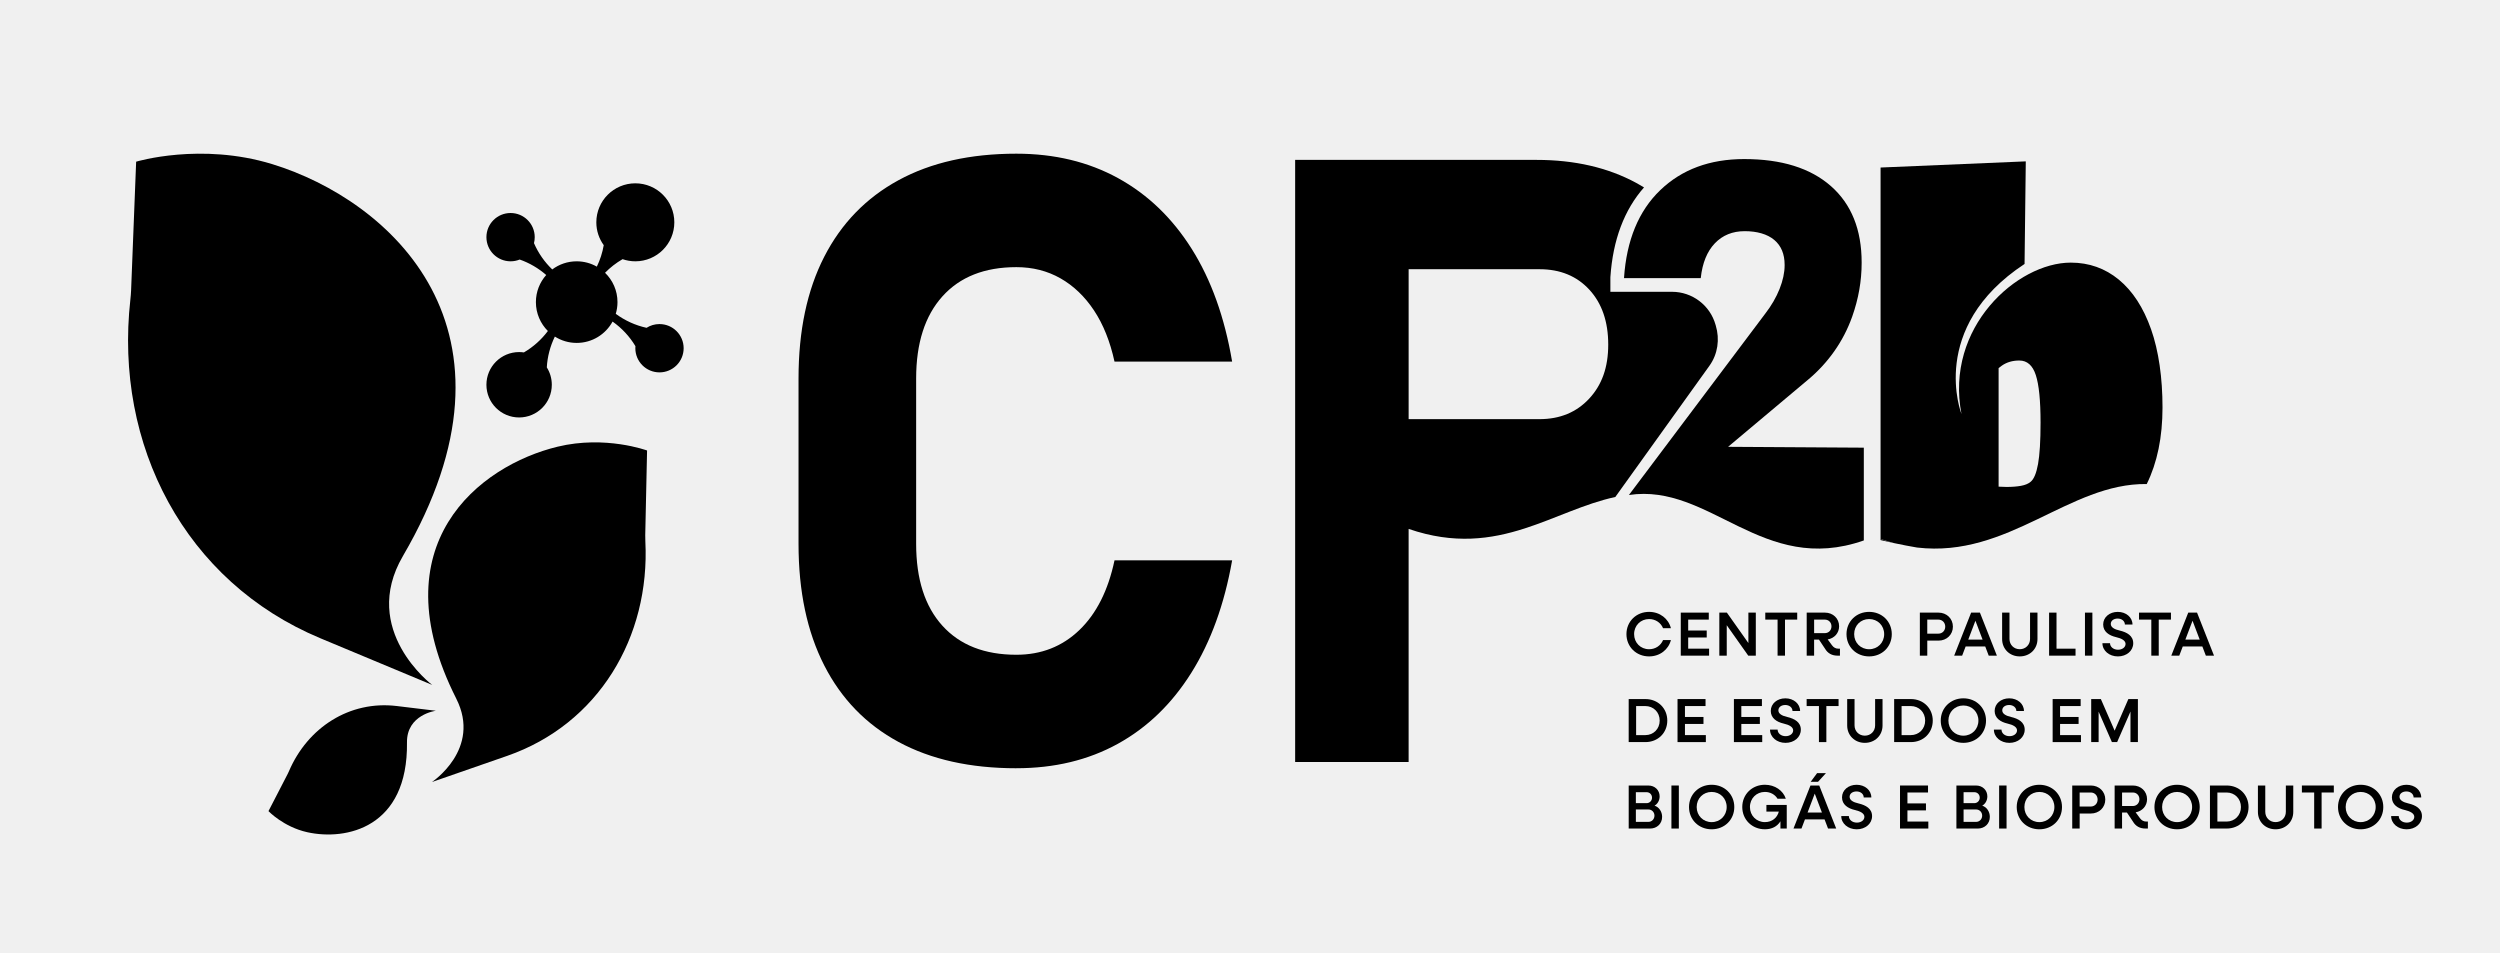
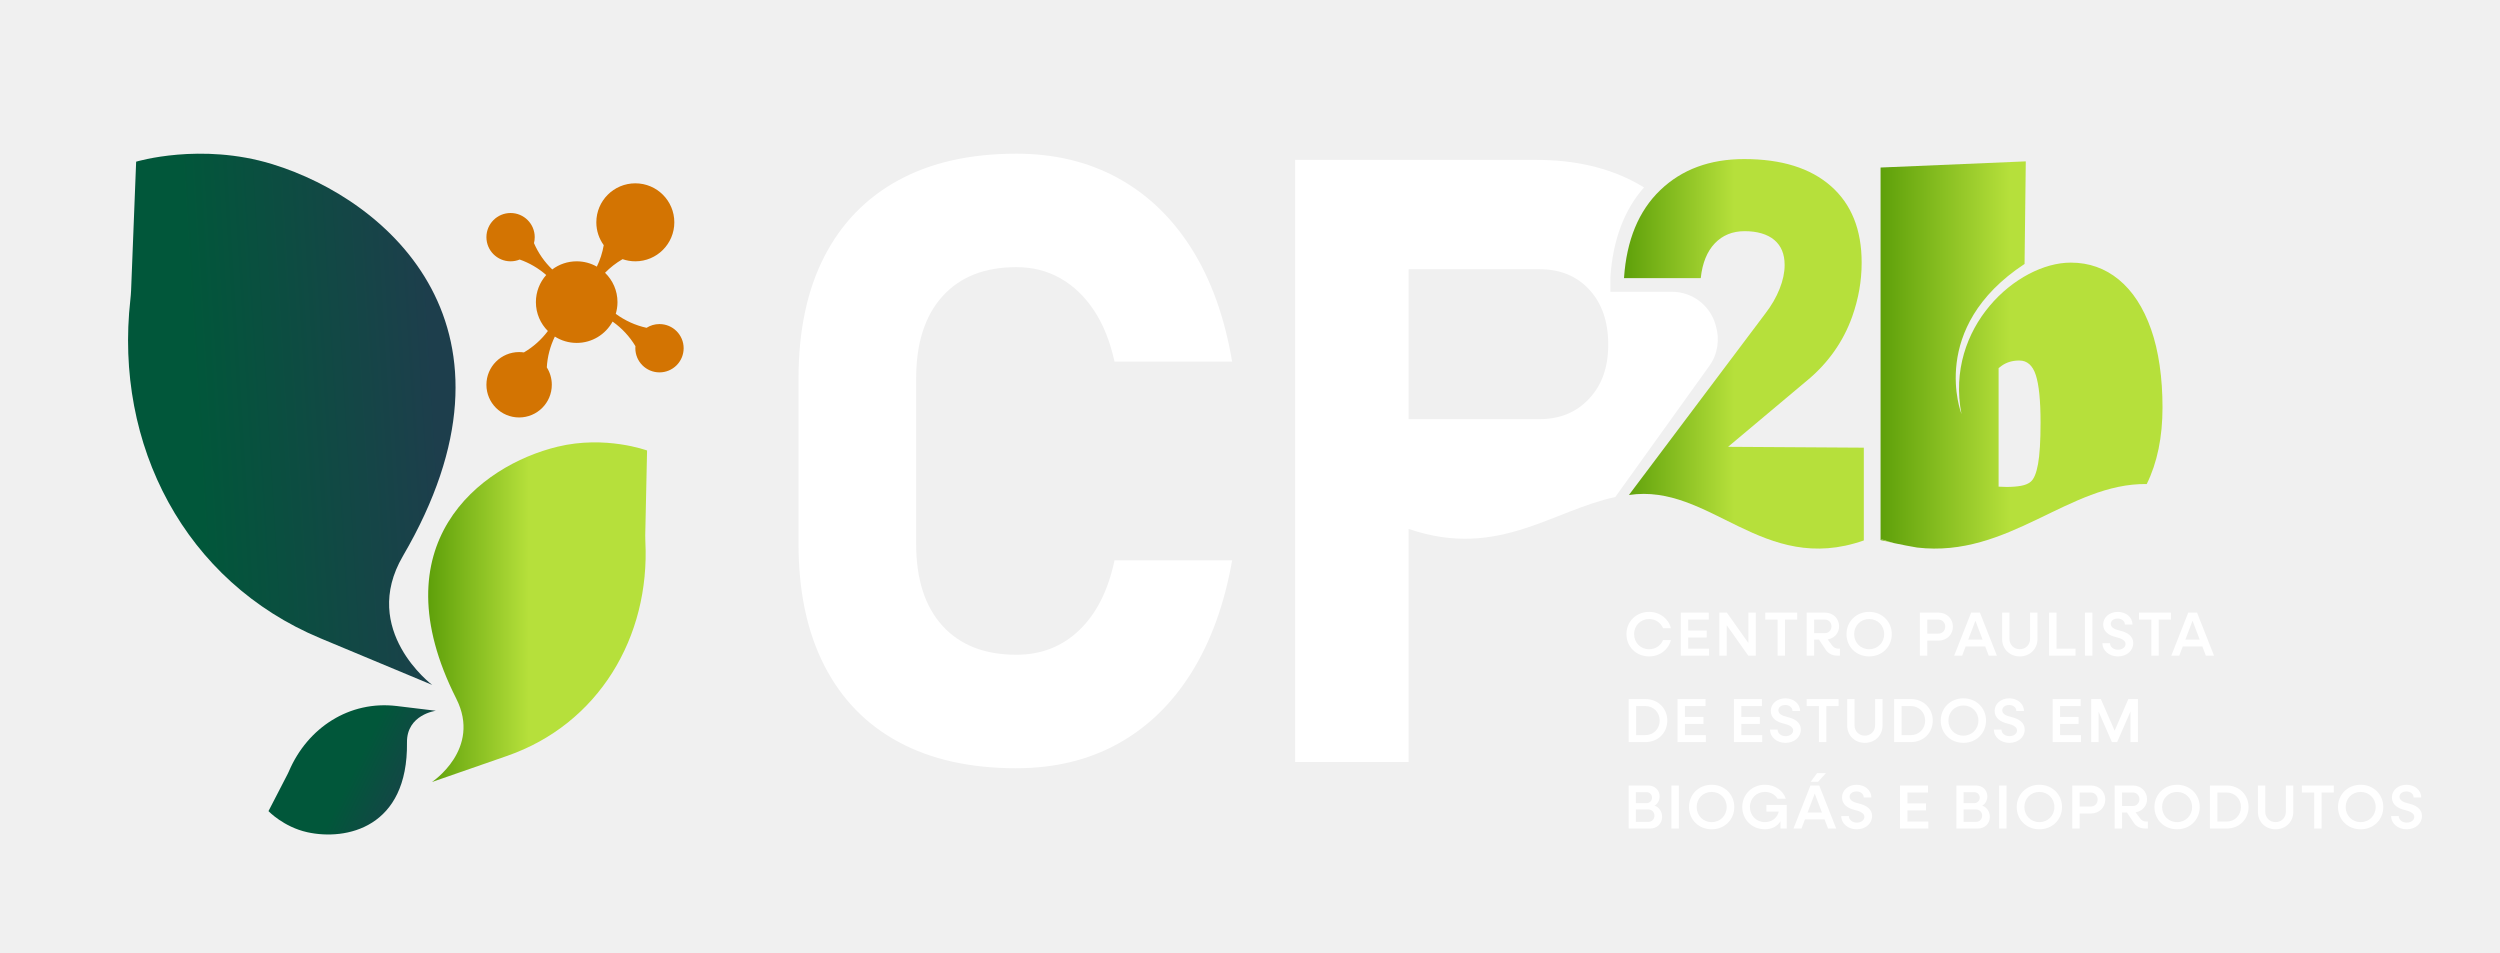
<svg xmlns="http://www.w3.org/2000/svg" xmlns:xlink="http://www.w3.org/1999/xlink" id="Camada_1" data-name="Camada 1" viewBox="0 0 1920 731.67">
  <defs>
    <linearGradient id="Gradiente_sem_nome_13" data-name="Gradiente sem nome 13" x1="1247.24" y1="271.74" x2="1431.42" y2="271.74" gradientUnits="userSpaceOnUse">
      <stop offset="0" stop-color="#5ea00a" />
      <stop offset=".46" stop-color="#b6e03b" />
    </linearGradient>
    <linearGradient id="Gradiente_sem_nome_13-2" data-name="Gradiente sem nome 13" x1="1444.28" y1="415.52" x2="1454.63" y2="415.52" xlink:href="#Gradiente_sem_nome_13" />
    <linearGradient id="Gradiente_sem_nome_13-3" data-name="Gradiente sem nome 13" x1="1444.28" y1="272.63" x2="1660.81" y2="272.63" xlink:href="#Gradiente_sem_nome_13" />
    <linearGradient id="Gradiente_sem_nome_5" data-name="Gradiente sem nome 5" x1="6286.33" y1="-10202.32" x2="6666.14" y2="-10202.32" gradientTransform="translate(4883.85 6759.26) rotate(176.52) scale(.66 -.66)" gradientUnits="userSpaceOnUse">
      <stop offset="0" stop-color="#1d3e4c" />
      <stop offset=".74" stop-color="#01573a" />
    </linearGradient>
    <linearGradient id="Gradiente_sem_nome_13-4" data-name="Gradiente sem nome 13" x1="328.83" y1="470.18" x2="496.94" y2="470.18" xlink:href="#Gradiente_sem_nome_13" />
    <linearGradient id="Gradiente_sem_nome_8" data-name="Gradiente sem nome 8" x1="5038.33" y1="-14937.73" x2="5079.33" y2="-14937.73" gradientTransform="translate(22768.08 -22080.52) rotate(-153.92) scale(2.02)" gradientUnits="userSpaceOnUse">
      <stop offset="0" stop-color="#1d3e4c" />
      <stop offset=".74" stop-color="#01573a" />
    </linearGradient>
  </defs>
-   <path class="cls-2" d="M780.57,590.02c-35.41,0-65.57-6.73-90.49-20.2-24.92-13.46-43.95-33.08-57.09-58.84-13.15-25.76-19.72-56.88-19.72-93.35v-126.9c0-36.68,6.57-67.85,19.72-93.51,13.14-25.65,32.17-45.27,57.09-58.84,24.91-13.57,55.07-20.35,90.49-20.35,29.26,0,55.29,6.26,78.08,18.76,22.79,12.51,41.66,30.64,56.61,54.39,14.95,23.75,25.28,52.59,31.01,86.51h-90.33c-3.39-15.47-8.64-28.57-15.74-39.28-7.11-10.7-15.69-18.92-25.76-24.65-10.07-5.73-21.36-8.59-33.87-8.59-24.39,0-43.31,7.47-56.77,22.42-13.47,14.95-20.2,35.99-20.2,63.13v126.9c0,27.14,6.73,48.14,20.2,62.97,13.46,14.84,32.39,22.26,56.77,22.26,19.08,0,35.19-6.31,48.34-18.92,13.15-12.61,22.15-30.48,27.04-53.59h90.33c-5.94,33.71-16.38,62.5-31.33,86.35-14.95,23.85-33.77,42.04-56.45,54.55-22.69,12.51-48.66,18.76-77.92,18.76Z" />
-   <path class="cls-5" d="M1327.17,343.15l61.7-51.79c15.17-12.73,26.83-29.2,33.49-47.86.05-.14.1-.27.15-.41,4.83-13.64,7.24-27.38,7.24-41.22v-.21c0-25.31-7.87-44.89-23.6-58.73-15.74-13.84-37.94-20.77-66.6-20.77-26.43,0-47.93,7.97-64.51,23.91-16.57,15.94-25.84,38.39-27.79,67.34v.21h58.94v-.21c1.26-11.47,4.85-20.31,10.8-26.54,5.94-6.22,13.6-9.33,22.97-9.33s17.34,2.24,22.66,6.71c5.31,4.48,7.97,10.84,7.97,19.09v.42c0,5.59-1.3,11.64-3.88,18.15-2.59,6.5-6.26,12.84-11.02,18.99l-104.68,139.26c62.33-9.38,102.59,62.25,180.4,34.9v-71.25l-104.25-.66Z" />
-   <path class="cls-2" d="M1284.1,224.1h-47.33s0-11.04,0-11.04l.02-.35c1.92-28.42,10.6-51.51,25.81-68.78-1.96-1.2-3.96-2.37-6.01-3.48-21.74-11.76-47.24-17.65-76.5-17.65h-185.42v462.44h87.15v-179.04c35.13,12.09,63.29,7.95,89.07-.34,24.05-7.73,46.02-19.06,69.66-24.17l72.31-100.8c6.42-8.95,8.03-20.35,4.85-30.88-.07-.22-.13-.45-.2-.67-4.24-14.94-17.89-25.24-33.42-25.24ZM1220.49,306.16c-9.76,10.49-22.47,15.74-38.16,15.74h-100.5v-115.14h100.5c15.9,0,28.67,5.25,38.32,15.75,9.64,10.49,14.47,24.54,14.47,42.13s-4.88,31.01-14.63,41.51Z" />
+   <path class="cls-2" d="M780.57,590.02c-35.41,0-65.57-6.73-90.49-20.2-24.92-13.46-43.95-33.08-57.09-58.84-13.15-25.76-19.72-56.88-19.72-93.35v-126.9c0-36.68,6.57-67.85,19.72-93.51,13.14-25.65,32.17-45.27,57.09-58.84,24.91-13.57,55.07-20.35,90.49-20.35,29.26,0,55.29,6.26,78.08,18.76,22.79,12.51,41.66,30.64,56.61,54.39,14.95,23.75,25.28,52.59,31.01,86.51h-90.33c-3.39-15.47-8.64-28.57-15.74-39.28-7.11-10.7-15.69-18.92-25.76-24.65-10.07-5.73-21.36-8.59-33.87-8.59-24.39,0-43.31,7.47-56.77,22.42-13.47,14.95-20.2,35.99-20.2,63.13v126.9c0,27.14,6.73,48.14,20.2,62.97,13.46,14.84,32.39,22.26,56.77,22.26,19.08,0,35.19-6.31,48.34-18.92,13.15-12.61,22.15-30.48,27.04-53.59h90.33c-5.94,33.71-16.38,62.5-31.33,86.35-14.95,23.85-33.77,42.04-56.45,54.55-22.69,12.51-48.66,18.76-77.92,18.76Z" fill="#ffffff" />
+   <path class="cls-5" d="M1327.17,343.15l61.7-51.79c15.17-12.73,26.83-29.2,33.49-47.86.05-.14.1-.27.15-.41,4.83-13.64,7.24-27.38,7.24-41.22v-.21c0-25.31-7.87-44.89-23.6-58.73-15.74-13.84-37.94-20.77-66.6-20.77-26.43,0-47.93,7.97-64.51,23.91-16.57,15.94-25.84,38.39-27.79,67.34v.21h58.94v-.21c1.26-11.47,4.85-20.31,10.8-26.54,5.94-6.22,13.6-9.33,22.97-9.33s17.34,2.24,22.66,6.71c5.31,4.48,7.97,10.84,7.97,19.09v.42c0,5.59-1.3,11.64-3.88,18.15-2.59,6.5-6.26,12.84-11.02,18.99l-104.68,139.26c62.33-9.38,102.59,62.25,180.4,34.9v-71.25l-104.25-.66Z" fill="url(#Gradiente_sem_nome_13)" />
+   <path class="cls-2" d="M1284.1,224.1h-47.33s0-11.04,0-11.04l.02-.35c1.92-28.42,10.6-51.51,25.81-68.78-1.96-1.2-3.96-2.37-6.01-3.48-21.74-11.76-47.24-17.65-76.5-17.65h-185.42v462.44h87.15v-179.04c35.13,12.09,63.29,7.95,89.07-.34,24.05-7.73,46.02-19.06,69.66-24.17l72.31-100.8c6.42-8.95,8.03-20.35,4.85-30.88-.07-.22-.13-.45-.2-.67-4.24-14.94-17.89-25.24-33.42-25.24ZM1220.49,306.16c-9.76,10.49-22.47,15.74-38.16,15.74h-100.5v-115.14h100.5c15.9,0,28.67,5.25,38.32,15.75,9.64,10.49,14.47,24.54,14.47,42.13s-4.88,31.01-14.63,41.51Z" fill="#ffffff" />
  <g>
-     <path class="cls-4" d="M1444.28,413.92v.86c3.45.82,6.9,1.6,10.35,2.34-3.39-.91-6.84-1.97-10.35-3.2Z" />
-     <path class="cls-3" d="M1555.8,123.93l-111.52,4.73v285.25c3.51,1.23,6.96,2.29,10.35,3.2,5.92,1.27,11.82,2.4,17.71,3.41h.01c70.32,8.24,116.61-49.62,176.35-48.78,8.07-16.41,12.11-36.01,12.11-58.78s-2.94-43.53-8.81-60.15c-5.87-16.61-14.11-29.28-24.7-38.02-10.6-8.73-22.92-13.1-36.95-13.1-41.18,0-96.84,49.68-83.93,116.31,0,0-26.08-66.26,48.44-115.28l.94-78.79ZM1565.22,356.35c-1.29,7.16-3.22,11.75-5.8,13.75-1.72,1.44-4.16,2.44-7.3,3.01-3.16.58-6.87.86-11.17.86-2.03,0-4.03-.07-6.02-.22v-91.04c.96-.78,1.82-1.44,2.58-1.96,3.72-2.58,8.17-3.87,13.32-3.87,6.02,0,10.24,3.72,12.67,11.17,2.43,7.45,3.65,19.62,3.65,36.51,0,14.04-.65,24.64-1.93,31.79Z" />
+     <path class="cls-4" d="M1444.28,413.92v.86c3.45.82,6.9,1.6,10.35,2.34-3.39-.91-6.84-1.97-10.35-3.2Z" fill="url(#Gradiente_sem_nome_13-2)" />
+     <path class="cls-3" d="M1555.8,123.93l-111.52,4.73v285.25c3.51,1.23,6.96,2.29,10.35,3.2,5.92,1.27,11.82,2.4,17.71,3.41h.01c70.32,8.24,116.61-49.62,176.35-48.78,8.07-16.41,12.11-36.01,12.11-58.78s-2.94-43.53-8.81-60.15c-5.87-16.61-14.11-29.28-24.7-38.02-10.6-8.73-22.92-13.1-36.95-13.1-41.18,0-96.84,49.68-83.93,116.31,0,0-26.08-66.26,48.44-115.28l.94-78.79ZM1565.22,356.35c-1.29,7.16-3.22,11.75-5.8,13.75-1.72,1.44-4.16,2.44-7.3,3.01-3.16.58-6.87.86-11.17.86-2.03,0-4.03-.07-6.02-.22v-91.04c.96-.78,1.82-1.44,2.58-1.96,3.72-2.58,8.17-3.87,13.32-3.87,6.02,0,10.24,3.72,12.67,11.17,2.43,7.45,3.65,19.62,3.65,36.51,0,14.04-.65,24.64-1.93,31.79Z" fill="url(#Gradiente_sem_nome_13-3)" />
  </g>
  <g>
-     <path class="cls-2" d="M1249.11,487.02c0-9.72,7.52-17.1,17.39-17.1,8.29,0,14.9,5.22,16.76,12.55h-6.03c-1.72-4.21-5.8-7.04-10.73-7.04-6.51,0-11.5,4.98-11.5,11.59s4.98,11.59,11.5,11.59c4.93,0,9-2.83,10.73-7.04h6.03c-1.87,7.33-8.48,12.55-16.76,12.55-9.87,0-17.39-7.38-17.39-17.1Z" />
-     <path class="cls-2" d="M1312.58,498.18v5.36h-21.75v-33.05h21.51v5.37h-15.81v8.38h14.23v5.36h-14.23v8.57h16.05Z" />
-     <path class="cls-2" d="M1348.46,470.49v33.05h-5.8l-16.52-23.37v23.37h-5.7v-33.05h5.8l16.52,23.37v-23.37h5.7Z" />
-     <path class="cls-2" d="M1380.27,475.86h-9.39v27.68h-5.7v-27.68h-9.44v-5.37h24.52v5.37Z" />
-     <path class="cls-2" d="M1413.08,498.18v5.36h-1.87c-4.31,0-7.52-1.82-9.58-5.32l-4.65-6.99h-3.74v12.31h-5.7v-33.05h14.03c6.18,0,10.87,4.5,10.87,10.49,0,5.22-3.69,9.24-8.77,10.11l3.35,4.55c1.2,1.63,2.83,2.54,4.79,2.54h1.25ZM1393.25,486.25h8.24c2.92,0,5.08-2.25,5.08-5.22s-2.16-5.17-5.08-5.17h-8.24v10.39Z" />
-     <path class="cls-2" d="M1418.11,487.02c0-9.72,7.52-17.1,17.39-17.1s17.39,7.38,17.39,17.1-7.47,17.1-17.39,17.1-17.39-7.38-17.39-17.1ZM1447.04,487.02c0-6.61-4.98-11.59-11.54-11.59s-11.5,4.98-11.5,11.59,4.98,11.59,11.5,11.59,11.54-4.98,11.54-11.59Z" />
-     <path class="cls-2" d="M1499.83,481.27c0,6.13-4.79,10.73-11.06,10.73h-8.62v11.54h-5.7v-33.05h14.32c6.27,0,11.06,4.6,11.06,10.78ZM1493.94,481.27c0-3.11-2.25-5.41-5.27-5.41h-8.53v10.78h8.53c3.02,0,5.27-2.3,5.27-5.36Z" />
-     <path class="cls-2" d="M1524.65,496.5h-15.04l-2.68,7.04h-6.13l13.03-33.05h6.75l13.03,33.05h-6.27l-2.68-7.04ZM1522.63,491.23l-5.51-14.51-5.51,14.51h11.02Z" />
-     <path class="cls-2" d="M1537.63,490.8v-20.31h5.65v20.21c0,4.5,3.4,7.9,7.9,7.9s7.9-3.4,7.9-7.9v-20.21h5.7v20.31c0,7.62-5.84,13.32-13.6,13.32s-13.55-5.7-13.55-13.32Z" />
-     <path class="cls-2" d="M1594.01,498.18v5.36h-20.31v-33.05h5.7v27.69h14.61Z" />
-     <path class="cls-2" d="M1601.25,470.49h5.7v33.05h-5.7v-33.05Z" />
-     <path class="cls-2" d="M1614.66,493.96h5.84c0,2.87,2.68,5.03,6.13,5.03,3.26,0,5.8-1.87,5.8-4.45s-3.02-4.26-7.28-5.22c-5.41-1.25-9.91-4.17-9.91-9.72s4.84-9.67,11.21-9.67,11.3,4.17,11.3,9.72h-5.84c0-2.63-2.39-4.6-5.51-4.6s-5.32,1.68-5.32,4.12c0,2.59,2.73,4.17,6.8,5.08,5.65,1.34,10.44,3.98,10.44,9.77s-5.12,10.11-11.78,10.11-11.88-4.41-11.88-10.15Z" />
-     <path class="cls-2" d="M1667.3,475.86h-9.39v27.68h-5.7v-27.68h-9.44v-5.37h24.52v5.37Z" />
-     <path class="cls-2" d="M1691.4,496.5h-15.04l-2.68,7.04h-6.13l13.03-33.05h6.75l13.03,33.05h-6.27l-2.68-7.04ZM1689.38,491.23l-5.51-14.51-5.51,14.51h11.02Z" />
-     <path class="cls-2" d="M1280.48,553.41c0,9.44-7.18,16.52-16.81,16.52h-12.84v-33.05h12.84c9.63,0,16.81,7.09,16.81,16.53ZM1274.64,553.41c0-6.37-4.74-11.16-11.06-11.16h-7.04v22.32h7.04c6.32,0,11.06-4.79,11.06-11.16Z" />
-     <path class="cls-2" d="M1310.09,564.57v5.36h-21.75v-33.05h21.51v5.37h-15.81v8.38h14.23v5.36h-14.23v8.57h16.05Z" />
-     <path class="cls-2" d="M1353.39,564.57v5.36h-21.75v-33.05h21.51v5.37h-15.81v8.38h14.23v5.36h-14.23v8.57h16.05Z" />
-     <path class="cls-2" d="M1359.38,560.35h5.84c0,2.87,2.68,5.03,6.13,5.03,3.26,0,5.8-1.87,5.8-4.45s-3.02-4.26-7.28-5.22c-5.41-1.25-9.91-4.17-9.91-9.72s4.84-9.67,11.21-9.67,11.3,4.17,11.3,9.72h-5.84c0-2.63-2.39-4.6-5.51-4.6s-5.32,1.68-5.32,4.12c0,2.59,2.73,4.17,6.8,5.08,5.65,1.34,10.44,3.98,10.44,9.77s-5.12,10.11-11.78,10.11-11.88-4.41-11.88-10.15Z" />
-     <path class="cls-2" d="M1412.03,542.25h-9.39v27.68h-5.7v-27.68h-9.44v-5.37h24.52v5.37Z" />
-     <path class="cls-2" d="M1418.64,557.19v-20.31h5.65v20.21c0,4.5,3.4,7.9,7.9,7.9s7.9-3.4,7.9-7.9v-20.21h5.7v20.31c0,7.62-5.84,13.32-13.6,13.32s-13.55-5.7-13.55-13.32Z" />
-     <path class="cls-2" d="M1484.36,553.41c0,9.44-7.18,16.52-16.81,16.52h-12.84v-33.05h12.84c9.63,0,16.81,7.09,16.81,16.53ZM1478.52,553.41c0-6.37-4.74-11.16-11.06-11.16h-7.04v22.32h7.04c6.32,0,11.06-4.79,11.06-11.16Z" />
-     <path class="cls-2" d="M1490.49,553.41c0-9.72,7.52-17.1,17.39-17.1s17.39,7.38,17.39,17.1-7.47,17.1-17.39,17.1-17.39-7.38-17.39-17.1ZM1519.42,553.41c0-6.61-4.98-11.59-11.54-11.59s-11.5,4.98-11.5,11.59,4.98,11.59,11.5,11.59,11.54-4.98,11.54-11.59Z" />
-     <path class="cls-2" d="M1531.31,560.35h5.84c0,2.87,2.68,5.03,6.13,5.03,3.26,0,5.8-1.87,5.8-4.45s-3.02-4.26-7.28-5.22c-5.41-1.25-9.91-4.17-9.91-9.72s4.84-9.67,11.21-9.67,11.3,4.17,11.3,9.72h-5.84c0-2.63-2.39-4.6-5.51-4.6s-5.32,1.68-5.32,4.12c0,2.59,2.73,4.17,6.8,5.08,5.65,1.34,10.44,3.98,10.44,9.77s-5.12,10.11-11.78,10.11-11.88-4.41-11.88-10.15Z" />
-     <path class="cls-2" d="M1598.18,564.57v5.36h-21.75v-33.05h21.51v5.37h-15.81v8.38h14.23v5.36h-14.23v8.57h16.05Z" />
-     <path class="cls-2" d="M1641.91,536.88v33.05h-5.7v-23.47l-10.25,23.47h-4.02l-10.2-23.37v23.37h-5.7v-33.05h7.42l10.58,24.28,10.54-24.28h7.33Z" />
-     <path class="cls-2" d="M1276.51,627.37c0,5.22-3.98,8.96-9.24,8.96h-16.43v-33.05h15.14c4.89,0,8.62,3.54,8.62,8.33,0,3.16-1.63,5.89-3.93,7.14,3.45,1.05,5.84,4.6,5.84,8.62ZM1256.34,608.4v8.43h8.24c2.3,0,4.17-1.82,4.17-4.21s-1.77-4.22-4.17-4.22h-8.24ZM1270.62,626.41c0-2.68-2.01-4.74-4.69-4.74h-9.58v9.53h9.58c2.68,0,4.69-2.11,4.69-4.79Z" />
-     <path class="cls-2" d="M1283.65,603.27h5.7v33.05h-5.7v-33.05Z" />
-     <path class="cls-2" d="M1297.16,619.8c0-9.72,7.52-17.1,17.39-17.1s17.39,7.38,17.39,17.1-7.47,17.1-17.39,17.1-17.39-7.38-17.39-17.1ZM1326.09,619.8c0-6.61-4.98-11.59-11.54-11.59s-11.5,4.98-11.5,11.59,4.98,11.59,11.5,11.59,11.54-4.98,11.54-11.59Z" />
-     <path class="cls-2" d="M1372.22,618.17v18.15h-4.84v-5.56c-2.49,3.98-6.61,6.13-11.93,6.13-9.87,0-17.39-7.38-17.39-17.1s7.52-17.1,17.39-17.1c7.66,0,14.03,4.45,16.05,10.73h-6.37c-1.87-3.16-5.41-5.22-9.68-5.22-6.51,0-11.5,4.98-11.5,11.59s4.98,11.59,11.5,11.59c5.46,0,9.48-3.3,10.68-8.09h-9.53v-5.12h15.61Z" />
-     <path class="cls-2" d="M1401.25,629.28h-15.04l-2.68,7.04h-6.13l13.03-33.05h6.75l13.03,33.05h-6.27l-2.68-7.04ZM1399.24,624.01l-5.51-14.51-5.51,14.51h11.02ZM1396.27,600.4h-5.65l4.89-6.61h6.8l-6.04,6.61Z" />
-     <path class="cls-2" d="M1414.09,626.74h5.84c0,2.87,2.68,5.03,6.13,5.03,3.26,0,5.8-1.87,5.8-4.45s-3.02-4.26-7.28-5.22c-5.41-1.25-9.91-4.17-9.91-9.72s4.84-9.67,11.21-9.67,11.3,4.17,11.3,9.72h-5.84c0-2.63-2.39-4.6-5.51-4.6s-5.32,1.68-5.32,4.12c0,2.59,2.73,4.17,6.8,5.08,5.65,1.34,10.44,3.98,10.44,9.77s-5.12,10.11-11.78,10.11-11.88-4.41-11.88-10.15Z" />
-     <path class="cls-2" d="M1480.96,630.96v5.36h-21.75v-33.05h21.51v5.37h-15.81v8.38h14.23v5.36h-14.23v8.57h16.05Z" />
-     <path class="cls-2" d="M1528.19,627.37c0,5.22-3.98,8.96-9.24,8.96h-16.43v-33.05h15.14c4.89,0,8.62,3.54,8.62,8.33,0,3.16-1.63,5.89-3.93,7.14,3.45,1.05,5.84,4.6,5.84,8.62ZM1508.03,608.4v8.43h8.24c2.3,0,4.17-1.82,4.17-4.21s-1.77-4.22-4.17-4.22h-8.24ZM1522.3,626.41c0-2.68-2.01-4.74-4.69-4.74h-9.58v9.53h9.58c2.68,0,4.69-2.11,4.69-4.79Z" />
-     <path class="cls-2" d="M1535.33,603.27h5.7v33.05h-5.7v-33.05Z" />
-     <path class="cls-2" d="M1548.84,619.8c0-9.72,7.52-17.1,17.39-17.1s17.39,7.38,17.39,17.1-7.47,17.1-17.39,17.1-17.39-7.38-17.39-17.1ZM1577.77,619.8c0-6.61-4.98-11.59-11.54-11.59s-11.5,4.98-11.5,11.59,4.98,11.59,11.5,11.59,11.54-4.98,11.54-11.59Z" />
-     <path class="cls-2" d="M1616.86,614.05c0,6.13-4.79,10.73-11.06,10.73h-8.62v11.54h-5.7v-33.05h14.32c6.27,0,11.06,4.6,11.06,10.78ZM1610.97,614.05c0-3.11-2.25-5.41-5.27-5.41h-8.53v10.78h8.53c3.02,0,5.27-2.3,5.27-5.36Z" />
-     <path class="cls-2" d="M1649.58,630.96v5.36h-1.87c-4.31,0-7.52-1.82-9.58-5.32l-4.65-6.99h-3.74v12.31h-5.7v-33.05h14.03c6.18,0,10.87,4.5,10.87,10.49,0,5.22-3.69,9.24-8.77,10.11l3.35,4.55c1.2,1.63,2.83,2.54,4.79,2.54h1.25ZM1629.75,619.03h8.24c2.92,0,5.08-2.25,5.08-5.22s-2.16-5.17-5.08-5.17h-8.24v10.39Z" />
-     <path class="cls-2" d="M1654.61,619.8c0-9.72,7.52-17.1,17.39-17.1s17.39,7.38,17.39,17.1-7.47,17.1-17.39,17.1-17.39-7.38-17.39-17.1ZM1683.54,619.8c0-6.61-4.98-11.59-11.54-11.59s-11.5,4.98-11.5,11.59,4.98,11.59,11.5,11.59,11.54-4.98,11.54-11.59Z" />
-     <path class="cls-2" d="M1726.89,619.8c0,9.44-7.18,16.52-16.81,16.52h-12.84v-33.05h12.84c9.63,0,16.81,7.09,16.81,16.53ZM1721.05,619.8c0-6.37-4.74-11.16-11.06-11.16h-7.04v22.32h7.04c6.32,0,11.06-4.79,11.06-11.16Z" />
-     <path class="cls-2" d="M1734.08,623.58v-20.31h5.65v20.21c0,4.5,3.4,7.9,7.9,7.9s7.9-3.4,7.9-7.9v-20.21h5.7v20.31c0,7.62-5.84,13.32-13.6,13.32s-13.55-5.7-13.55-13.32Z" />
-     <path class="cls-2" d="M1792.38,608.64h-9.39v27.68h-5.7v-27.68h-9.44v-5.37h24.52v5.37Z" />
-     <path class="cls-2" d="M1795.59,619.8c0-9.72,7.52-17.1,17.39-17.1s17.39,7.38,17.39,17.1-7.47,17.1-17.39,17.1-17.39-7.38-17.39-17.1ZM1824.52,619.8c0-6.61-4.98-11.59-11.54-11.59s-11.5,4.98-11.5,11.59,4.98,11.59,11.5,11.59,11.54-4.98,11.54-11.59Z" />
-     <path class="cls-2" d="M1836.4,626.74h5.84c0,2.87,2.68,5.03,6.13,5.03,3.26,0,5.8-1.87,5.8-4.45s-3.02-4.26-7.28-5.22c-5.41-1.25-9.91-4.17-9.91-9.72s4.84-9.67,11.21-9.67,11.3,4.17,11.3,9.72h-5.84c0-2.63-2.39-4.6-5.51-4.6s-5.32,1.68-5.32,4.12c0,2.59,2.73,4.17,6.8,5.08,5.65,1.34,10.44,3.98,10.44,9.77s-5.12,10.11-11.78,10.11-11.88-4.41-11.88-10.15Z" />
+     <path class="cls-2" d="M1249.11,487.02c0-9.72,7.52-17.1,17.39-17.1,8.29,0,14.9,5.22,16.76,12.55h-6.03c-1.72-4.21-5.8-7.04-10.73-7.04-6.51,0-11.5,4.98-11.5,11.59s4.98,11.59,11.5,11.59c4.93,0,9-2.83,10.73-7.04h6.03c-1.87,7.33-8.48,12.55-16.76,12.55-9.87,0-17.39-7.38-17.39-17.1Z" fill="#ffffff" />
+     <path class="cls-2" d="M1312.58,498.18v5.36h-21.75v-33.05h21.51v5.37h-15.81v8.38h14.23v5.36h-14.23v8.57h16.05Z" fill="#ffffff" />
+     <path class="cls-2" d="M1348.46,470.49v33.05h-5.8l-16.52-23.37v23.37h-5.7v-33.05h5.8l16.52,23.37v-23.37h5.7Z" fill="#ffffff" />
+     <path class="cls-2" d="M1380.27,475.86h-9.39v27.68h-5.7v-27.68h-9.44v-5.37h24.52v5.37Z" fill="#ffffff" />
+     <path class="cls-2" d="M1413.08,498.18v5.36h-1.87c-4.31,0-7.52-1.82-9.58-5.32l-4.65-6.99h-3.74v12.31h-5.7v-33.05h14.03c6.18,0,10.87,4.5,10.87,10.49,0,5.22-3.69,9.24-8.77,10.11l3.35,4.55c1.2,1.63,2.83,2.54,4.79,2.54h1.25ZM1393.25,486.25h8.24c2.92,0,5.08-2.25,5.08-5.22s-2.16-5.17-5.08-5.17h-8.24v10.39Z" fill="#ffffff" />
+     <path class="cls-2" d="M1418.11,487.02c0-9.72,7.52-17.1,17.39-17.1s17.39,7.38,17.39,17.1-7.47,17.1-17.39,17.1-17.39-7.38-17.39-17.1ZM1447.04,487.02c0-6.61-4.98-11.59-11.54-11.59s-11.5,4.98-11.5,11.59,4.98,11.59,11.5,11.59,11.54-4.98,11.54-11.59Z" fill="#ffffff" />
+     <path class="cls-2" d="M1499.83,481.27c0,6.13-4.79,10.73-11.06,10.73h-8.62v11.54h-5.7v-33.05h14.32c6.27,0,11.06,4.6,11.06,10.78ZM1493.94,481.27c0-3.11-2.25-5.41-5.27-5.41h-8.53v10.78h8.53c3.02,0,5.27-2.3,5.27-5.36Z" fill="#ffffff" />
+     <path class="cls-2" d="M1524.65,496.5h-15.04l-2.68,7.04h-6.13l13.03-33.05h6.75l13.03,33.05h-6.27l-2.68-7.04ZM1522.63,491.23l-5.51-14.51-5.51,14.51h11.02Z" fill="#ffffff" />
+     <path class="cls-2" d="M1537.63,490.8v-20.31h5.65v20.21c0,4.5,3.4,7.9,7.9,7.9s7.9-3.4,7.9-7.9v-20.21h5.7v20.31c0,7.62-5.84,13.32-13.6,13.32s-13.55-5.7-13.55-13.32Z" fill="#ffffff" />
+     <path class="cls-2" d="M1594.01,498.18v5.36h-20.31v-33.05h5.7v27.69h14.61Z" fill="#ffffff" />
+     <path class="cls-2" d="M1601.25,470.49h5.7v33.05h-5.7v-33.05Z" fill="#ffffff" />
+     <path class="cls-2" d="M1614.66,493.96h5.84c0,2.87,2.68,5.03,6.13,5.03,3.26,0,5.8-1.87,5.8-4.45s-3.02-4.26-7.28-5.22c-5.41-1.25-9.91-4.17-9.91-9.72s4.84-9.67,11.21-9.67,11.3,4.17,11.3,9.72h-5.84c0-2.63-2.39-4.6-5.51-4.6s-5.32,1.68-5.32,4.12c0,2.59,2.73,4.17,6.8,5.08,5.65,1.34,10.44,3.98,10.44,9.77s-5.12,10.11-11.78,10.11-11.88-4.41-11.88-10.15Z" fill="#ffffff" />
+     <path class="cls-2" d="M1667.3,475.86h-9.39v27.68h-5.7v-27.68h-9.44v-5.37h24.52v5.37Z" fill="#ffffff" />
+     <path class="cls-2" d="M1691.4,496.5h-15.04l-2.68,7.04h-6.13l13.03-33.05h6.75l13.03,33.05h-6.27l-2.68-7.04ZM1689.38,491.23l-5.51-14.51-5.51,14.51h11.02Z" fill="#ffffff" />
+     <path class="cls-2" d="M1280.48,553.41c0,9.44-7.18,16.52-16.81,16.52h-12.84v-33.05h12.84c9.63,0,16.81,7.09,16.81,16.53ZM1274.64,553.41c0-6.37-4.74-11.16-11.06-11.16h-7.04v22.32h7.04c6.32,0,11.06-4.79,11.06-11.16Z" fill="#ffffff" />
+     <path class="cls-2" d="M1310.09,564.57v5.36h-21.75v-33.05h21.51v5.37h-15.81v8.38h14.23v5.36h-14.23v8.57h16.05Z" fill="#ffffff" />
+     <path class="cls-2" d="M1353.39,564.57v5.36h-21.75v-33.05h21.51v5.37h-15.81v8.38h14.23v5.36h-14.23v8.57h16.05Z" fill="#ffffff" />
+     <path class="cls-2" d="M1359.38,560.35h5.84c0,2.87,2.68,5.03,6.13,5.03,3.26,0,5.8-1.87,5.8-4.45s-3.02-4.26-7.28-5.22c-5.41-1.25-9.91-4.17-9.91-9.72s4.84-9.67,11.21-9.67,11.3,4.17,11.3,9.72h-5.84c0-2.63-2.39-4.6-5.51-4.6s-5.32,1.68-5.32,4.12c0,2.59,2.73,4.17,6.8,5.08,5.65,1.34,10.44,3.98,10.44,9.77s-5.12,10.11-11.78,10.11-11.88-4.41-11.88-10.15Z" fill="#ffffff" />
+     <path class="cls-2" d="M1412.03,542.25h-9.39v27.68h-5.7v-27.68h-9.44v-5.37h24.52v5.37Z" fill="#ffffff" />
+     <path class="cls-2" d="M1418.64,557.19v-20.31h5.65v20.21c0,4.5,3.4,7.9,7.9,7.9s7.9-3.4,7.9-7.9v-20.21h5.7v20.31c0,7.62-5.84,13.32-13.6,13.32s-13.55-5.7-13.55-13.32Z" fill="#ffffff" />
+     <path class="cls-2" d="M1484.36,553.41c0,9.44-7.18,16.52-16.81,16.52h-12.84v-33.05h12.84c9.63,0,16.81,7.09,16.81,16.53ZM1478.52,553.41c0-6.37-4.74-11.16-11.06-11.16h-7.04v22.32h7.04c6.32,0,11.06-4.79,11.06-11.16Z" fill="#ffffff" />
+     <path class="cls-2" d="M1490.49,553.41c0-9.72,7.52-17.1,17.39-17.1s17.39,7.38,17.39,17.1-7.47,17.1-17.39,17.1-17.39-7.38-17.39-17.1ZM1519.42,553.41c0-6.61-4.98-11.59-11.54-11.59s-11.5,4.98-11.5,11.59,4.98,11.59,11.5,11.59,11.54-4.98,11.54-11.59Z" fill="#ffffff" />
+     <path class="cls-2" d="M1531.31,560.35h5.84c0,2.87,2.68,5.03,6.13,5.03,3.26,0,5.8-1.87,5.8-4.45s-3.02-4.26-7.28-5.22c-5.41-1.25-9.91-4.17-9.91-9.72s4.84-9.67,11.21-9.67,11.3,4.17,11.3,9.72h-5.84c0-2.63-2.39-4.6-5.51-4.6s-5.32,1.68-5.32,4.12c0,2.59,2.73,4.17,6.8,5.08,5.65,1.34,10.44,3.98,10.44,9.77s-5.12,10.11-11.78,10.11-11.88-4.41-11.88-10.15Z" fill="#ffffff" />
+     <path class="cls-2" d="M1598.18,564.57v5.36h-21.75v-33.05h21.51v5.37h-15.81v8.38h14.23v5.36h-14.23v8.57h16.05Z" fill="#ffffff" />
+     <path class="cls-2" d="M1641.91,536.88v33.05h-5.7v-23.47l-10.25,23.47h-4.02l-10.2-23.37v23.37h-5.7v-33.05h7.42l10.58,24.28,10.54-24.28h7.33Z" fill="#ffffff" />
+     <path class="cls-2" d="M1276.51,627.37c0,5.22-3.98,8.96-9.24,8.96h-16.43v-33.05h15.14c4.89,0,8.62,3.54,8.62,8.33,0,3.16-1.63,5.89-3.93,7.14,3.45,1.05,5.84,4.6,5.84,8.62ZM1256.34,608.4v8.43h8.24c2.3,0,4.17-1.82,4.17-4.21s-1.77-4.22-4.17-4.22h-8.24ZM1270.62,626.41c0-2.68-2.01-4.74-4.69-4.74h-9.58v9.53h9.58c2.68,0,4.69-2.11,4.69-4.79Z" fill="#ffffff" />
+     <path class="cls-2" d="M1283.65,603.27h5.7v33.05h-5.7v-33.05Z" fill="#ffffff" />
+     <path class="cls-2" d="M1297.16,619.8c0-9.72,7.52-17.1,17.39-17.1s17.39,7.38,17.39,17.1-7.47,17.1-17.39,17.1-17.39-7.38-17.39-17.1ZM1326.09,619.8c0-6.61-4.98-11.59-11.54-11.59s-11.5,4.98-11.5,11.59,4.98,11.59,11.5,11.59,11.54-4.98,11.54-11.59Z" fill="#ffffff" />
+     <path class="cls-2" d="M1372.22,618.17v18.15h-4.84v-5.56c-2.49,3.98-6.61,6.13-11.93,6.13-9.87,0-17.39-7.38-17.39-17.1s7.52-17.1,17.39-17.1c7.66,0,14.03,4.45,16.05,10.73h-6.37c-1.87-3.16-5.41-5.22-9.68-5.22-6.51,0-11.5,4.98-11.5,11.59s4.98,11.59,11.5,11.59c5.46,0,9.48-3.3,10.68-8.09h-9.53v-5.12h15.61Z" fill="#ffffff" />
+     <path class="cls-2" d="M1401.25,629.28h-15.04l-2.68,7.04h-6.13l13.03-33.05h6.75l13.03,33.05h-6.27l-2.68-7.04ZM1399.24,624.01l-5.51-14.51-5.51,14.51h11.02ZM1396.27,600.4h-5.65l4.89-6.61h6.8l-6.04,6.61Z" fill="#ffffff" />
+     <path class="cls-2" d="M1414.09,626.74h5.84c0,2.87,2.68,5.03,6.13,5.03,3.26,0,5.8-1.87,5.8-4.45s-3.02-4.26-7.28-5.22c-5.41-1.25-9.91-4.17-9.91-9.72s4.84-9.67,11.21-9.67,11.3,4.17,11.3,9.72h-5.84c0-2.63-2.39-4.6-5.51-4.6s-5.32,1.68-5.32,4.12c0,2.59,2.73,4.17,6.8,5.08,5.65,1.34,10.44,3.98,10.44,9.77s-5.12,10.11-11.78,10.11-11.88-4.41-11.88-10.15Z" fill="#ffffff" />
+     <path class="cls-2" d="M1480.96,630.96v5.36h-21.75v-33.05h21.51v5.37h-15.81v8.38h14.23v5.36h-14.23v8.57h16.05Z" fill="#ffffff" />
+     <path class="cls-2" d="M1528.19,627.37c0,5.22-3.98,8.96-9.24,8.96h-16.43v-33.05h15.14c4.89,0,8.62,3.54,8.62,8.33,0,3.16-1.63,5.89-3.93,7.14,3.45,1.05,5.84,4.6,5.84,8.62ZM1508.03,608.4v8.43h8.24c2.3,0,4.17-1.82,4.17-4.21s-1.77-4.22-4.17-4.22h-8.24ZM1522.3,626.41c0-2.68-2.01-4.74-4.69-4.74h-9.58v9.53h9.58c2.68,0,4.69-2.11,4.69-4.79Z" fill="#ffffff" />
+     <path class="cls-2" d="M1535.33,603.27h5.7v33.05h-5.7v-33.05Z" fill="#ffffff" />
+     <path class="cls-2" d="M1548.84,619.8c0-9.72,7.52-17.1,17.39-17.1s17.39,7.38,17.39,17.1-7.47,17.1-17.39,17.1-17.39-7.38-17.39-17.1ZM1577.77,619.8c0-6.61-4.98-11.59-11.54-11.59s-11.5,4.98-11.5,11.59,4.98,11.59,11.5,11.59,11.54-4.98,11.54-11.59Z" fill="#ffffff" />
+     <path class="cls-2" d="M1616.86,614.05c0,6.13-4.79,10.73-11.06,10.73h-8.62v11.54h-5.7v-33.05h14.32c6.27,0,11.06,4.6,11.06,10.78ZM1610.97,614.05c0-3.11-2.25-5.41-5.27-5.41h-8.53v10.78h8.53c3.02,0,5.27-2.3,5.27-5.36Z" fill="#ffffff" />
+     <path class="cls-2" d="M1649.58,630.96v5.36h-1.87c-4.31,0-7.52-1.82-9.58-5.32l-4.65-6.99h-3.74v12.31h-5.7v-33.05h14.03c6.18,0,10.87,4.5,10.87,10.49,0,5.22-3.69,9.24-8.77,10.11l3.35,4.55c1.2,1.63,2.83,2.54,4.79,2.54h1.25ZM1629.75,619.03h8.24c2.92,0,5.08-2.25,5.08-5.22s-2.16-5.17-5.08-5.17h-8.24v10.39Z" fill="#ffffff" />
+     <path class="cls-2" d="M1654.61,619.8c0-9.72,7.52-17.1,17.39-17.1s17.39,7.38,17.39,17.1-7.47,17.1-17.39,17.1-17.39-7.38-17.39-17.1ZM1683.54,619.8c0-6.61-4.98-11.59-11.54-11.59s-11.5,4.98-11.5,11.59,4.98,11.59,11.5,11.59,11.54-4.98,11.54-11.59Z" fill="#ffffff" />
+     <path class="cls-2" d="M1726.89,619.8c0,9.44-7.18,16.52-16.81,16.52h-12.84v-33.05h12.84c9.63,0,16.81,7.09,16.81,16.53ZM1721.05,619.8c0-6.37-4.74-11.16-11.06-11.16h-7.04v22.32h7.04c6.32,0,11.06-4.79,11.06-11.16Z" fill="#ffffff" />
+     <path class="cls-2" d="M1734.08,623.58v-20.31h5.65v20.21c0,4.5,3.4,7.9,7.9,7.9s7.9-3.4,7.9-7.9v-20.21h5.7v20.31c0,7.62-5.84,13.32-13.6,13.32s-13.55-5.7-13.55-13.32Z" fill="#ffffff" />
+     <path class="cls-2" d="M1792.38,608.64h-9.39v27.68h-5.7v-27.68h-9.44v-5.37h24.52v5.37Z" fill="#ffffff" />
+     <path class="cls-2" d="M1795.59,619.8c0-9.72,7.52-17.1,17.39-17.1s17.39,7.38,17.39,17.1-7.47,17.1-17.39,17.1-17.39-7.38-17.39-17.1ZM1824.52,619.8c0-6.61-4.98-11.59-11.54-11.59s-11.5,4.98-11.5,11.59,4.98,11.59,11.5,11.59,11.54-4.98,11.54-11.59Z" fill="#ffffff" />
+     <path class="cls-2" d="M1836.4,626.74h5.84c0,2.87,2.68,5.03,6.13,5.03,3.26,0,5.8-1.87,5.8-4.45s-3.02-4.26-7.28-5.22c-5.41-1.25-9.91-4.17-9.91-9.72s4.84-9.67,11.21-9.67,11.3,4.17,11.3,9.72h-5.84c0-2.63-2.39-4.6-5.51-4.6s-5.32,1.68-5.32,4.12c0,2.59,2.73,4.17,6.8,5.08,5.65,1.34,10.44,3.98,10.44,9.77s-5.12,10.11-11.78,10.11-11.88-4.41-11.88-10.15Z" fill="#ffffff" />
  </g>
-   <path class="cls-1" d="M309.44,427.04c-33.35,57.05,22.48,98.98,22.48,98.98l-85.93-35.86c-103.98-43.4-158.39-148.38-145.87-260.05.26-2.35.46-4.71.56-7.08l3.88-98.86s49.59-14.99,104.55,1.89c90.12,27.69,202.19,126.7,100.32,300.98Z" />
-   <path class="cls-7" d="M350.41,536.55c19.61,38.77-18.71,64.06-18.71,64.06l57.82-20.1c69.97-24.33,109.86-91.04,106.11-164.83-.08-1.55-.12-3.11-.08-4.67l1.4-65.03s-31.95-11.82-68.68-2.93c-60.24,14.57-137.74,75.07-77.85,193.5Z" />
-   <path class="cls-8" d="M312.56,570.21c-.28-21.45,22.2-24.35,22.2-24.35l-30.01-3.63c-36.32-4.4-68.49,16.54-82.84,50.08-.3.71-.62,1.41-.98,2.09l-14.74,28.54s11.6,12.18,29.83,16.21c29.88,6.61,77.39-3.4,76.54-68.93Z" />
-   <path class="cls-6" d="M506.48,248.88c-3.65,0-7.06,1.06-9.93,2.88-8.65-1.89-16.69-5.6-23.64-10.74.85-2.85,1.32-5.87,1.32-9,0-8.84-3.67-16.83-9.56-22.52,3.94-4.04,8.46-7.57,13.46-10.46,3.07,1.06,6.37,1.65,9.8,1.65,16.54,0,29.95-13.41,29.95-29.95s-13.41-29.95-29.95-29.95-29.95,13.41-29.95,29.95c0,6.56,2.11,12.62,5.69,17.55-1,5.79-2.8,11.33-5.3,16.49-4.57-2.6-9.84-4.09-15.48-4.09-7.04,0-13.53,2.32-18.76,6.24-5.93-5.69-10.72-12.54-14.03-20.2.37-1.47.57-3.01.57-4.59,0-10.25-8.31-18.55-18.55-18.55s-18.55,8.31-18.55,18.55,8.31,18.55,18.55,18.55c2.48,0,4.85-.49,7.01-1.37,7.54,2.65,14.43,6.7,20.36,11.89-4.93,5.54-7.92,12.82-7.92,20.82,0,8.67,3.52,16.51,9.2,22.18-4.93,6.59-11.16,12.21-18.43,16.45-1.19-.17-2.41-.27-3.66-.27-13.87,0-25.11,11.24-25.11,25.11s11.24,25.11,25.11,25.11,25.11-11.24,25.11-25.11c0-4.9-1.41-9.48-3.84-13.34.47-8.32,2.61-16.35,6.18-23.67,4.85,3.08,10.6,4.87,16.77,4.87,11.89,0,22.24-6.63,27.55-16.39,7.02,4.94,13.04,11.34,17.56,18.89-.04.52-.07,1.05-.07,1.58,0,10.25,8.31,18.55,18.55,18.55s18.55-8.31,18.55-18.55-8.31-18.55-18.55-18.55Z" />
+   <path class="cls-1" d="M309.44,427.04c-33.35,57.05,22.48,98.98,22.48,98.98l-85.93-35.86c-103.98-43.4-158.39-148.38-145.87-260.05.26-2.35.46-4.71.56-7.08l3.88-98.86s49.59-14.99,104.55,1.89c90.12,27.69,202.19,126.7,100.32,300.98Z" fill="url(#Gradiente_sem_nome_5)" />
+   <path class="cls-7" d="M350.41,536.55c19.61,38.77-18.71,64.06-18.71,64.06l57.82-20.1c69.97-24.33,109.86-91.04,106.11-164.83-.08-1.55-.12-3.11-.08-4.67l1.4-65.03s-31.95-11.82-68.68-2.93c-60.24,14.57-137.74,75.07-77.85,193.5Z" fill="url(#Gradiente_sem_nome_13-4)" />
+   <path class="cls-8" d="M312.56,570.21c-.28-21.45,22.2-24.35,22.2-24.35l-30.01-3.63c-36.32-4.4-68.49,16.54-82.84,50.08-.3.71-.62,1.41-.98,2.09l-14.74,28.54s11.6,12.18,29.83,16.21c29.88,6.61,77.39-3.4,76.54-68.93Z" fill="url(#Gradiente_sem_nome_8)" />
+   <path class="cls-6" d="M506.48,248.88c-3.65,0-7.06,1.06-9.93,2.88-8.65-1.89-16.69-5.6-23.64-10.74.85-2.85,1.32-5.87,1.32-9,0-8.84-3.67-16.83-9.56-22.52,3.94-4.04,8.46-7.57,13.46-10.46,3.07,1.06,6.37,1.65,9.8,1.65,16.54,0,29.95-13.41,29.95-29.95s-13.41-29.95-29.95-29.95-29.95,13.41-29.95,29.95c0,6.56,2.11,12.62,5.69,17.55-1,5.79-2.8,11.33-5.3,16.49-4.57-2.6-9.84-4.09-15.48-4.09-7.04,0-13.53,2.32-18.76,6.24-5.93-5.69-10.72-12.54-14.03-20.2.37-1.47.57-3.01.57-4.59,0-10.25-8.31-18.55-18.55-18.55s-18.55,8.31-18.55,18.55,8.31,18.55,18.55,18.55c2.48,0,4.85-.49,7.01-1.37,7.54,2.65,14.43,6.7,20.36,11.89-4.93,5.54-7.92,12.82-7.92,20.82,0,8.67,3.52,16.51,9.2,22.18-4.93,6.59-11.16,12.21-18.43,16.45-1.19-.17-2.41-.27-3.66-.27-13.87,0-25.11,11.24-25.11,25.11s11.24,25.11,25.11,25.11,25.11-11.24,25.11-25.11c0-4.9-1.41-9.48-3.84-13.34.47-8.32,2.61-16.35,6.18-23.67,4.85,3.08,10.6,4.87,16.77,4.87,11.89,0,22.24-6.63,27.55-16.39,7.02,4.94,13.04,11.34,17.56,18.89-.04.52-.07,1.05-.07,1.58,0,10.25,8.31,18.55,18.55,18.55s18.55-8.31,18.55-18.55-8.31-18.55-18.55-18.55Z" fill="#d37402" />
</svg>
